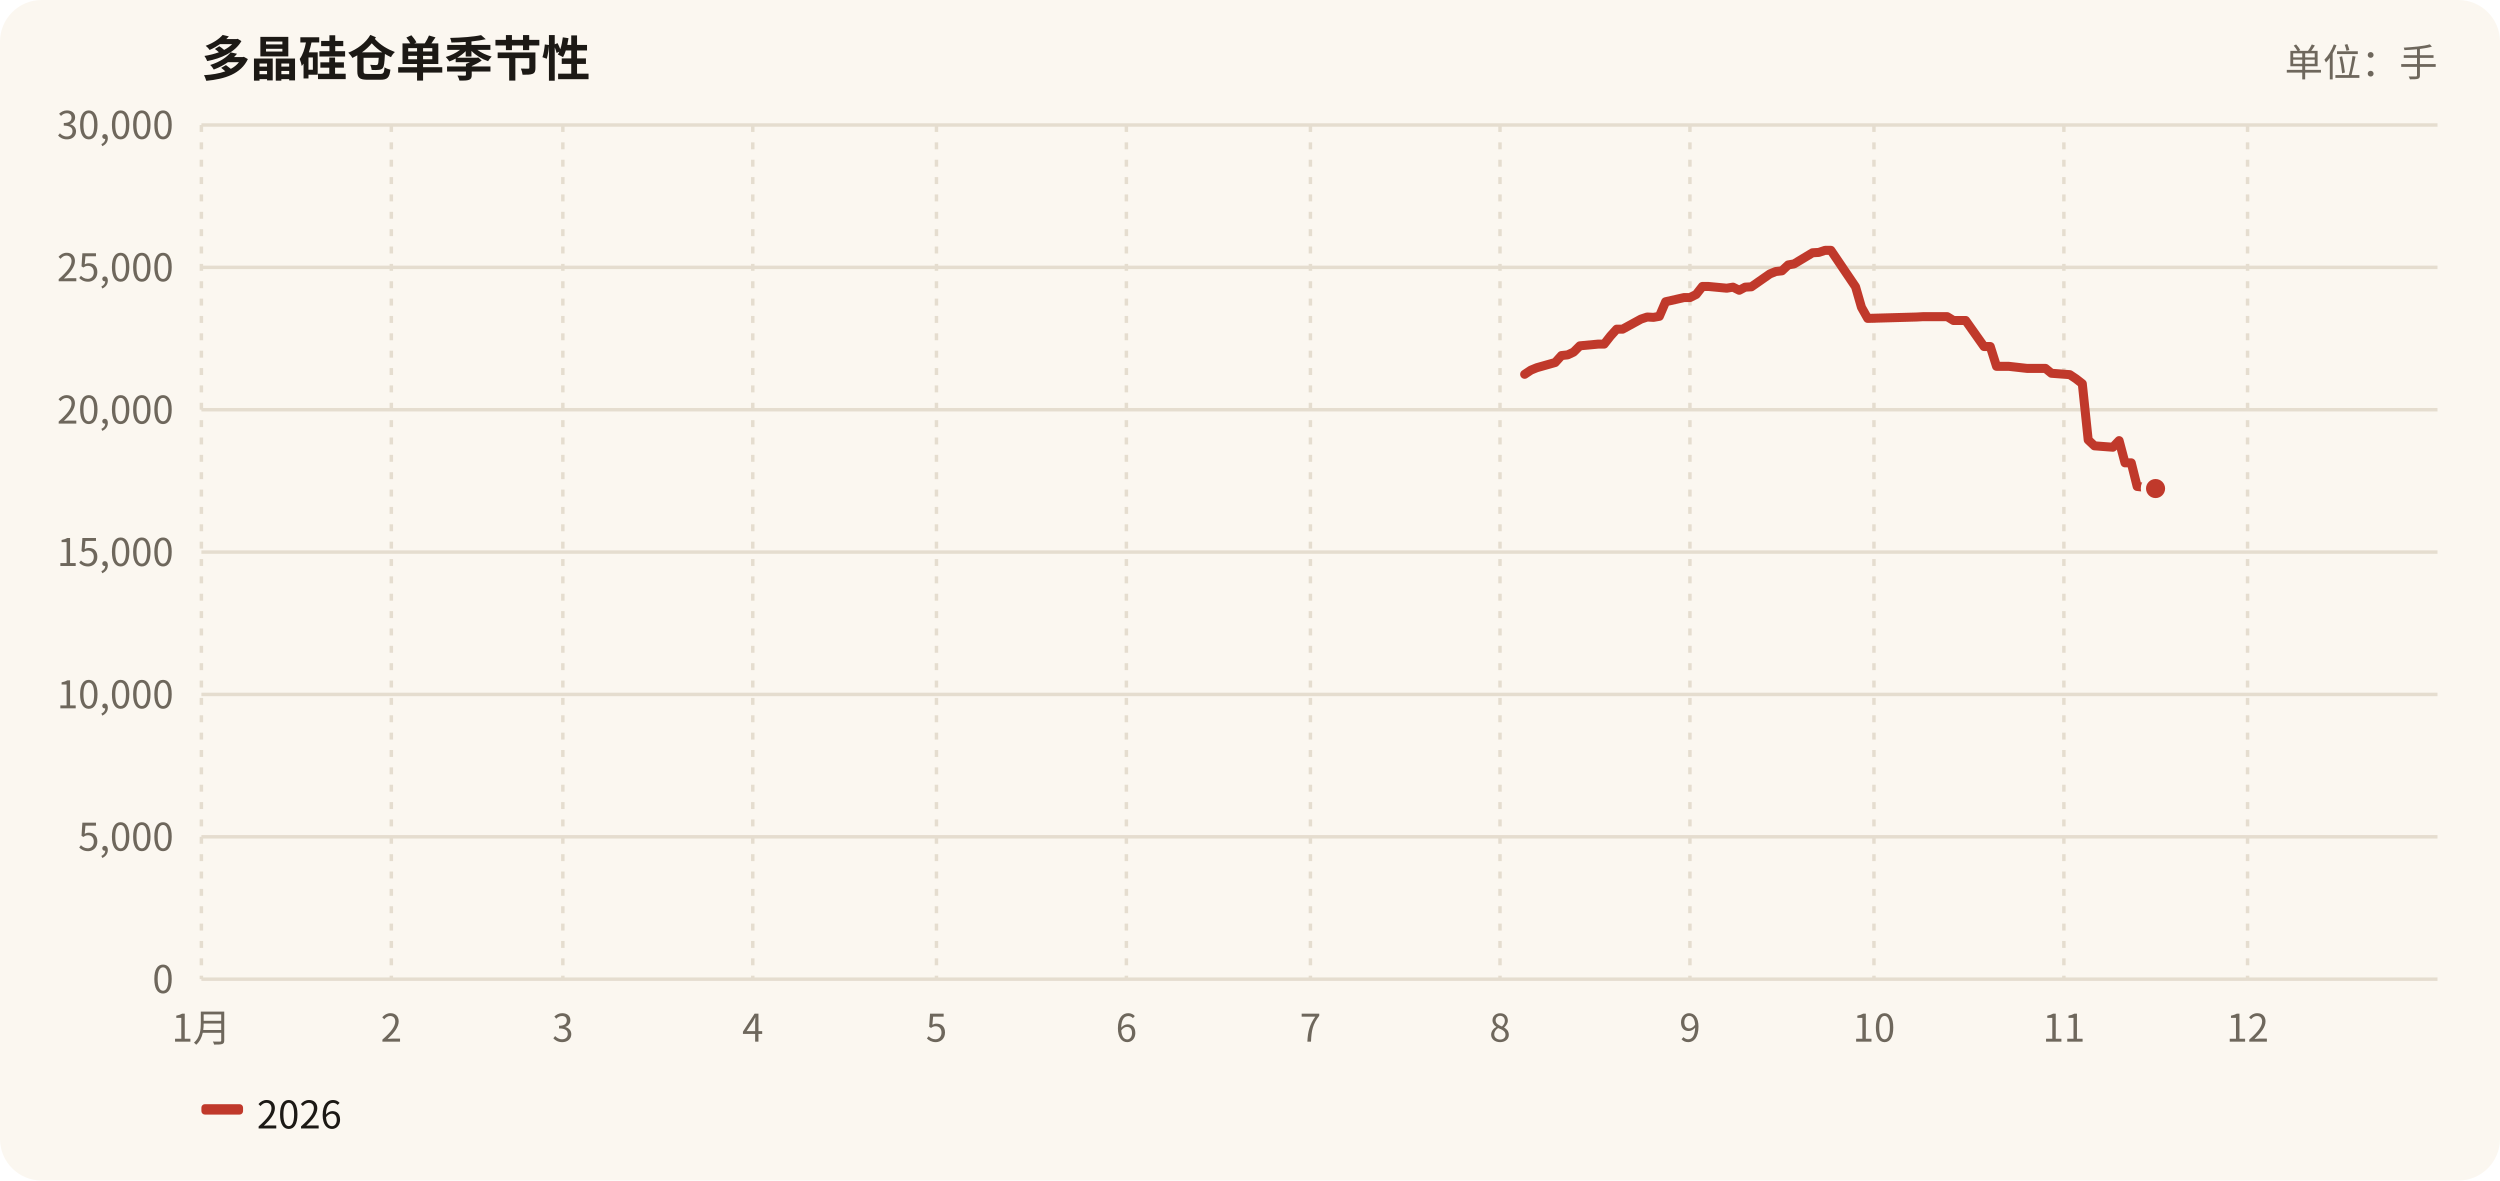
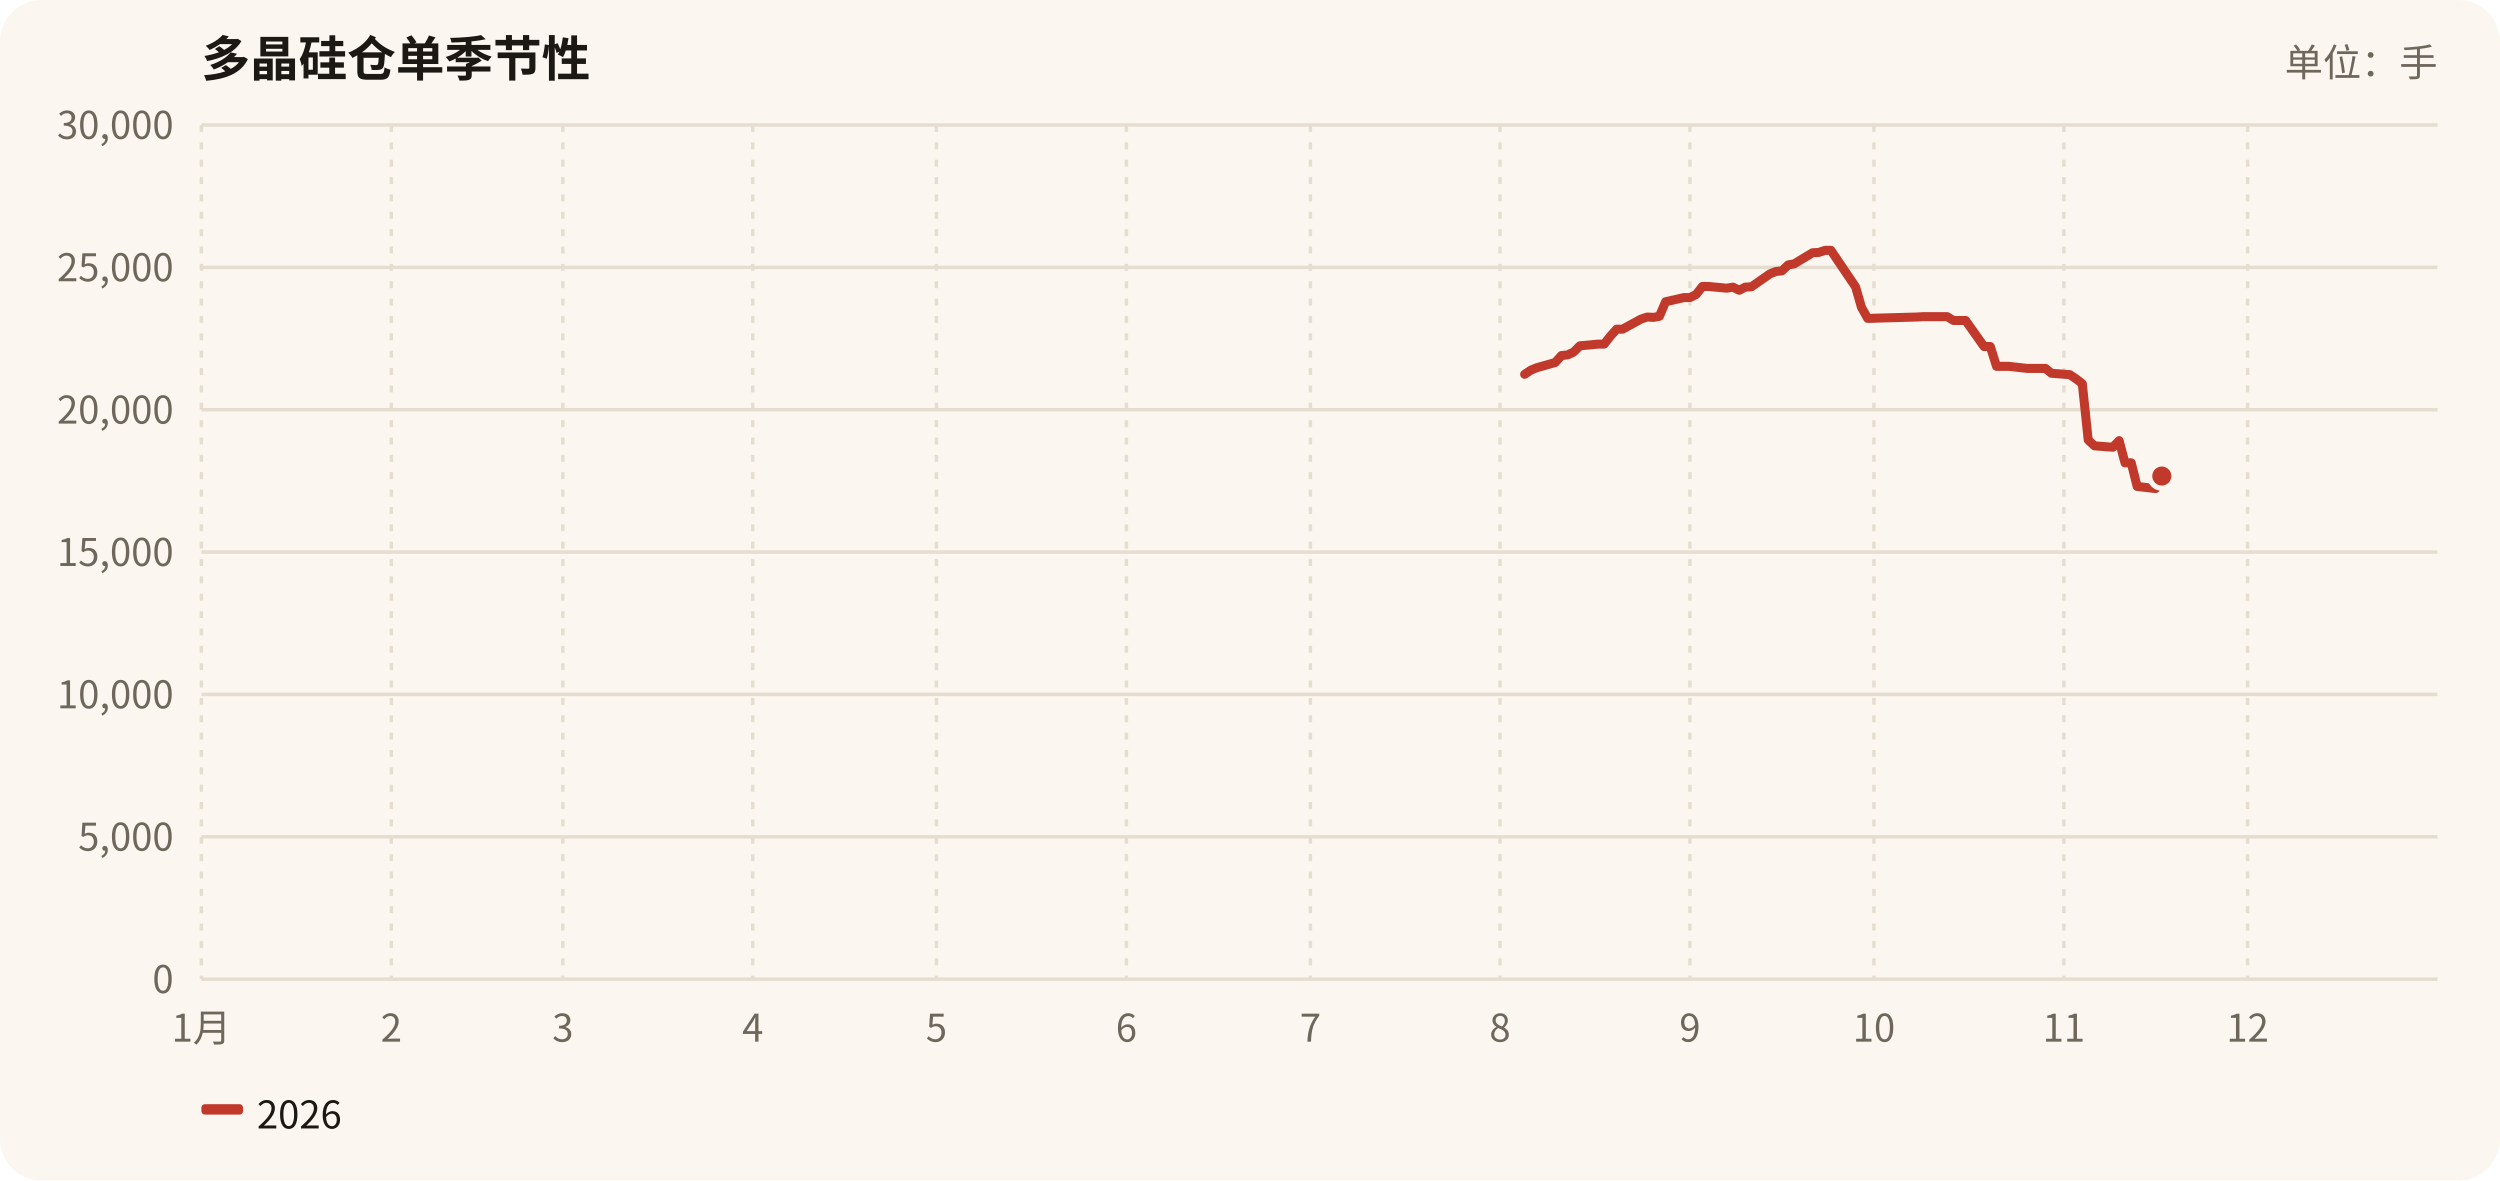
<svg xmlns="http://www.w3.org/2000/svg" viewBox="0 0 720 340" width="100%" height="auto" class="season-svg" role="img" aria-label="多晶硅仓单季节性">
  <rect x="0" y="0" width="720" height="340" fill="var(--chart-bg,#fbf7f0)" rx="12" />
  <line x1="58" y1="282.0" x2="702" y2="282.0" stroke="var(--chart-grid,#e5ddcf)" stroke-width="1" />
  <text x="50" y="286.0" text-anchor="end" font-size="11" fill="var(--chart-muted,#6e675c)" font-family="Noto Sans CJK SC, Noto Sans SC, sans-serif">0</text>
  <line x1="58" y1="241.0" x2="702" y2="241.0" stroke="var(--chart-grid,#e5ddcf)" stroke-width="1" />
  <text x="50" y="245.0" text-anchor="end" font-size="11" fill="var(--chart-muted,#6e675c)" font-family="Noto Sans CJK SC, Noto Sans SC, sans-serif">5,000</text>
  <line x1="58" y1="200.0" x2="702" y2="200.0" stroke="var(--chart-grid,#e5ddcf)" stroke-width="1" />
  <text x="50" y="204.0" text-anchor="end" font-size="11" fill="var(--chart-muted,#6e675c)" font-family="Noto Sans CJK SC, Noto Sans SC, sans-serif">10,000</text>
  <line x1="58" y1="159.0" x2="702" y2="159.0" stroke="var(--chart-grid,#e5ddcf)" stroke-width="1" />
  <text x="50" y="163.0" text-anchor="end" font-size="11" fill="var(--chart-muted,#6e675c)" font-family="Noto Sans CJK SC, Noto Sans SC, sans-serif">15,000</text>
  <line x1="58" y1="118.0" x2="702" y2="118.0" stroke="var(--chart-grid,#e5ddcf)" stroke-width="1" />
  <text x="50" y="122.0" text-anchor="end" font-size="11" fill="var(--chart-muted,#6e675c)" font-family="Noto Sans CJK SC, Noto Sans SC, sans-serif">20,000</text>
  <line x1="58" y1="77.0" x2="702" y2="77.0" stroke="var(--chart-grid,#e5ddcf)" stroke-width="1" />
  <text x="50" y="81.0" text-anchor="end" font-size="11" fill="var(--chart-muted,#6e675c)" font-family="Noto Sans CJK SC, Noto Sans SC, sans-serif">25,000</text>
  <line x1="58" y1="36.0" x2="702" y2="36.0" stroke="var(--chart-grid,#e5ddcf)" stroke-width="1" />
  <text x="50" y="40.0" text-anchor="end" font-size="11" fill="var(--chart-muted,#6e675c)" font-family="Noto Sans CJK SC, Noto Sans SC, sans-serif">30,000</text>
  <line x1="58.0" y1="36" x2="58.0" y2="282" stroke="var(--chart-grid,#e5ddcf)" stroke-width="1" stroke-dasharray="2 3" />
  <text x="58.0" y="300" text-anchor="middle" font-size="11" fill="var(--chart-muted,#6e675c)" font-family="Noto Sans CJK SC, Noto Sans SC, sans-serif">1月</text>
  <line x1="112.7" y1="36" x2="112.7" y2="282" stroke="var(--chart-grid,#e5ddcf)" stroke-width="1" stroke-dasharray="2 3" />
  <text x="112.7" y="300" text-anchor="middle" font-size="11" fill="var(--chart-muted,#6e675c)" font-family="Noto Sans CJK SC, Noto Sans SC, sans-serif">2</text>
  <line x1="162.1" y1="36" x2="162.1" y2="282" stroke="var(--chart-grid,#e5ddcf)" stroke-width="1" stroke-dasharray="2 3" />
  <text x="162.1" y="300" text-anchor="middle" font-size="11" fill="var(--chart-muted,#6e675c)" font-family="Noto Sans CJK SC, Noto Sans SC, sans-serif">3</text>
  <line x1="216.8" y1="36" x2="216.8" y2="282" stroke="var(--chart-grid,#e5ddcf)" stroke-width="1" stroke-dasharray="2 3" />
  <text x="216.8" y="300" text-anchor="middle" font-size="11" fill="var(--chart-muted,#6e675c)" font-family="Noto Sans CJK SC, Noto Sans SC, sans-serif">4</text>
  <line x1="269.7" y1="36" x2="269.7" y2="282" stroke="var(--chart-grid,#e5ddcf)" stroke-width="1" stroke-dasharray="2 3" />
  <text x="269.7" y="300" text-anchor="middle" font-size="11" fill="var(--chart-muted,#6e675c)" font-family="Noto Sans CJK SC, Noto Sans SC, sans-serif">5</text>
  <line x1="324.4" y1="36" x2="324.4" y2="282" stroke="var(--chart-grid,#e5ddcf)" stroke-width="1" stroke-dasharray="2 3" />
  <text x="324.4" y="300" text-anchor="middle" font-size="11" fill="var(--chart-muted,#6e675c)" font-family="Noto Sans CJK SC, Noto Sans SC, sans-serif">6</text>
  <line x1="377.4" y1="36" x2="377.4" y2="282" stroke="var(--chart-grid,#e5ddcf)" stroke-width="1" stroke-dasharray="2 3" />
  <text x="377.4" y="300" text-anchor="middle" font-size="11" fill="var(--chart-muted,#6e675c)" font-family="Noto Sans CJK SC, Noto Sans SC, sans-serif">7</text>
  <line x1="432.0" y1="36" x2="432.0" y2="282" stroke="var(--chart-grid,#e5ddcf)" stroke-width="1" stroke-dasharray="2 3" />
  <text x="432.0" y="300" text-anchor="middle" font-size="11" fill="var(--chart-muted,#6e675c)" font-family="Noto Sans CJK SC, Noto Sans SC, sans-serif">8</text>
  <line x1="486.7" y1="36" x2="486.7" y2="282" stroke="var(--chart-grid,#e5ddcf)" stroke-width="1" stroke-dasharray="2 3" />
  <text x="486.7" y="300" text-anchor="middle" font-size="11" fill="var(--chart-muted,#6e675c)" font-family="Noto Sans CJK SC, Noto Sans SC, sans-serif">9</text>
  <line x1="539.7" y1="36" x2="539.7" y2="282" stroke="var(--chart-grid,#e5ddcf)" stroke-width="1" stroke-dasharray="2 3" />
  <text x="539.7" y="300" text-anchor="middle" font-size="11" fill="var(--chart-muted,#6e675c)" font-family="Noto Sans CJK SC, Noto Sans SC, sans-serif">10</text>
  <line x1="594.4" y1="36" x2="594.4" y2="282" stroke="var(--chart-grid,#e5ddcf)" stroke-width="1" stroke-dasharray="2 3" />
  <text x="594.4" y="300" text-anchor="middle" font-size="11" fill="var(--chart-muted,#6e675c)" font-family="Noto Sans CJK SC, Noto Sans SC, sans-serif">11</text>
  <line x1="647.3" y1="36" x2="647.3" y2="282" stroke="var(--chart-grid,#e5ddcf)" stroke-width="1" stroke-dasharray="2 3" />
  <text x="647.3" y="300" text-anchor="middle" font-size="11" fill="var(--chart-muted,#6e675c)" font-family="Noto Sans CJK SC, Noto Sans SC, sans-serif">12</text>
-   <path d="M 439.1,107.8 L 440.9,106.6 L 442.6,105.9 L 447.9,104.4 L 449.7,102.4 L 451.5,102.2 L 453.2,101.4 L 455.0,99.6 L 460.3,99.1 L 462.0,99.1 L 463.8,96.8 L 465.6,94.8 L 467.3,94.8 L 472.6,91.9 L 474.4,91.3 L 476.2,91.4 L 477.9,91.1 L 479.7,86.9 L 485.0,85.7 L 486.7,85.7 L 488.5,84.8 L 490.3,82.5 L 492.0,82.5 L 497.3,83.0 L 499.1,82.7 L 500.9,83.6 L 502.6,82.7 L 504.4,82.6 L 509.7,78.9 L 511.4,78.2 L 513.2,78.0 L 515.0,76.3 L 516.7,76.0 L 522.0,72.8 L 523.8,72.7 L 525.6,72.1 L 527.3,72.1 L 534.4,82.6 L 536.1,88.5 L 537.9,91.7 L 552.0,91.3 L 553.8,91.2 L 559.1,91.2 L 560.8,91.2 L 562.6,92.3 L 564.4,92.3 L 566.1,92.3 L 571.4,99.8 L 573.2,99.8 L 575.0,105.5 L 576.7,105.5 L 578.5,105.5 L 583.8,106.1 L 585.6,106.1 L 587.3,106.1 L 589.1,106.1 L 590.8,107.5 L 596.1,107.9 L 597.9,109.1 L 599.7,110.5 L 601.4,126.7 L 603.2,128.4 L 608.5,128.8 L 610.3,126.9 L 612.0,133.3 L 613.8,133.3 L 615.5,140.1 L 620.8,140.7" fill="none" stroke="#c0392b" stroke-width="2.6" stroke-linejoin="round" stroke-linecap="round" />
-   <circle cx="620.8" cy="140.7" r="3.5" fill="#c0392b" stroke="var(--chart-bg,#fbf7f0)" stroke-width="1.5" />
+   <path d="M 439.1,107.8 L 440.9,106.6 L 442.6,105.9 L 447.9,104.4 L 449.7,102.4 L 451.5,102.2 L 453.2,101.4 L 455.0,99.6 L 460.3,99.1 L 462.0,99.1 L 463.8,96.8 L 465.6,94.8 L 467.3,94.8 L 472.6,91.9 L 474.4,91.3 L 476.2,91.4 L 477.9,91.1 L 479.7,86.9 L 485.0,85.7 L 486.7,85.7 L 488.5,84.8 L 490.3,82.5 L 492.0,82.5 L 497.3,83.0 L 499.1,82.7 L 500.9,83.6 L 502.6,82.7 L 504.4,82.6 L 509.7,78.9 L 511.4,78.2 L 513.2,78.0 L 515.0,76.3 L 516.7,76.0 L 522.0,72.8 L 523.8,72.7 L 525.6,72.1 L 527.3,72.1 L 534.4,82.6 L 536.1,88.5 L 537.9,91.7 L 552.0,91.3 L 553.8,91.2 L 559.1,91.2 L 560.8,91.2 L 562.6,92.3 L 564.4,92.3 L 566.1,92.3 L 571.4,99.8 L 573.2,99.8 L 575.0,105.5 L 576.7,105.5 L 578.5,105.5 L 583.8,106.1 L 585.6,106.1 L 587.3,106.1 L 589.1,106.1 L 590.8,107.5 L 596.1,107.9 L 597.9,109.1 L 599.7,110.5 L 601.4,126.7 L 603.2,128.4 L 608.5,128.8 L 610.3,126.9 L 612.0,133.3 L 613.8,133.3 L 615.5,140.1 L 620.8,140.7 L 622.6,137.1" fill="none" stroke="#c0392b" stroke-width="2.6" stroke-linejoin="round" stroke-linecap="round" />
+   <circle cx="622.6" cy="137.1" r="3.5" fill="#c0392b" stroke="var(--chart-bg,#fbf7f0)" stroke-width="1.5" />
  <text x="58" y="22" font-size="14" font-weight="650" fill="var(--chart-ink,#1c1915)" font-family="Noto Sans CJK SC, Noto Sans SC, sans-serif">多晶硅仓单季节性</text>
  <text x="702" y="22" text-anchor="end" font-size="11" fill="var(--chart-muted,#6e675c)" font-family="Noto Sans CJK SC, Noto Sans SC, sans-serif">单位：手</text>
  <rect x="58" y="318" width="12" height="3" rx="1" fill="#c0392b" />
  <text x="74" y="325" font-size="11" fill="var(--chart-ink,#1c1915)" font-family="Noto Sans CJK SC, Noto Sans SC, sans-serif">2026</text>
</svg>
